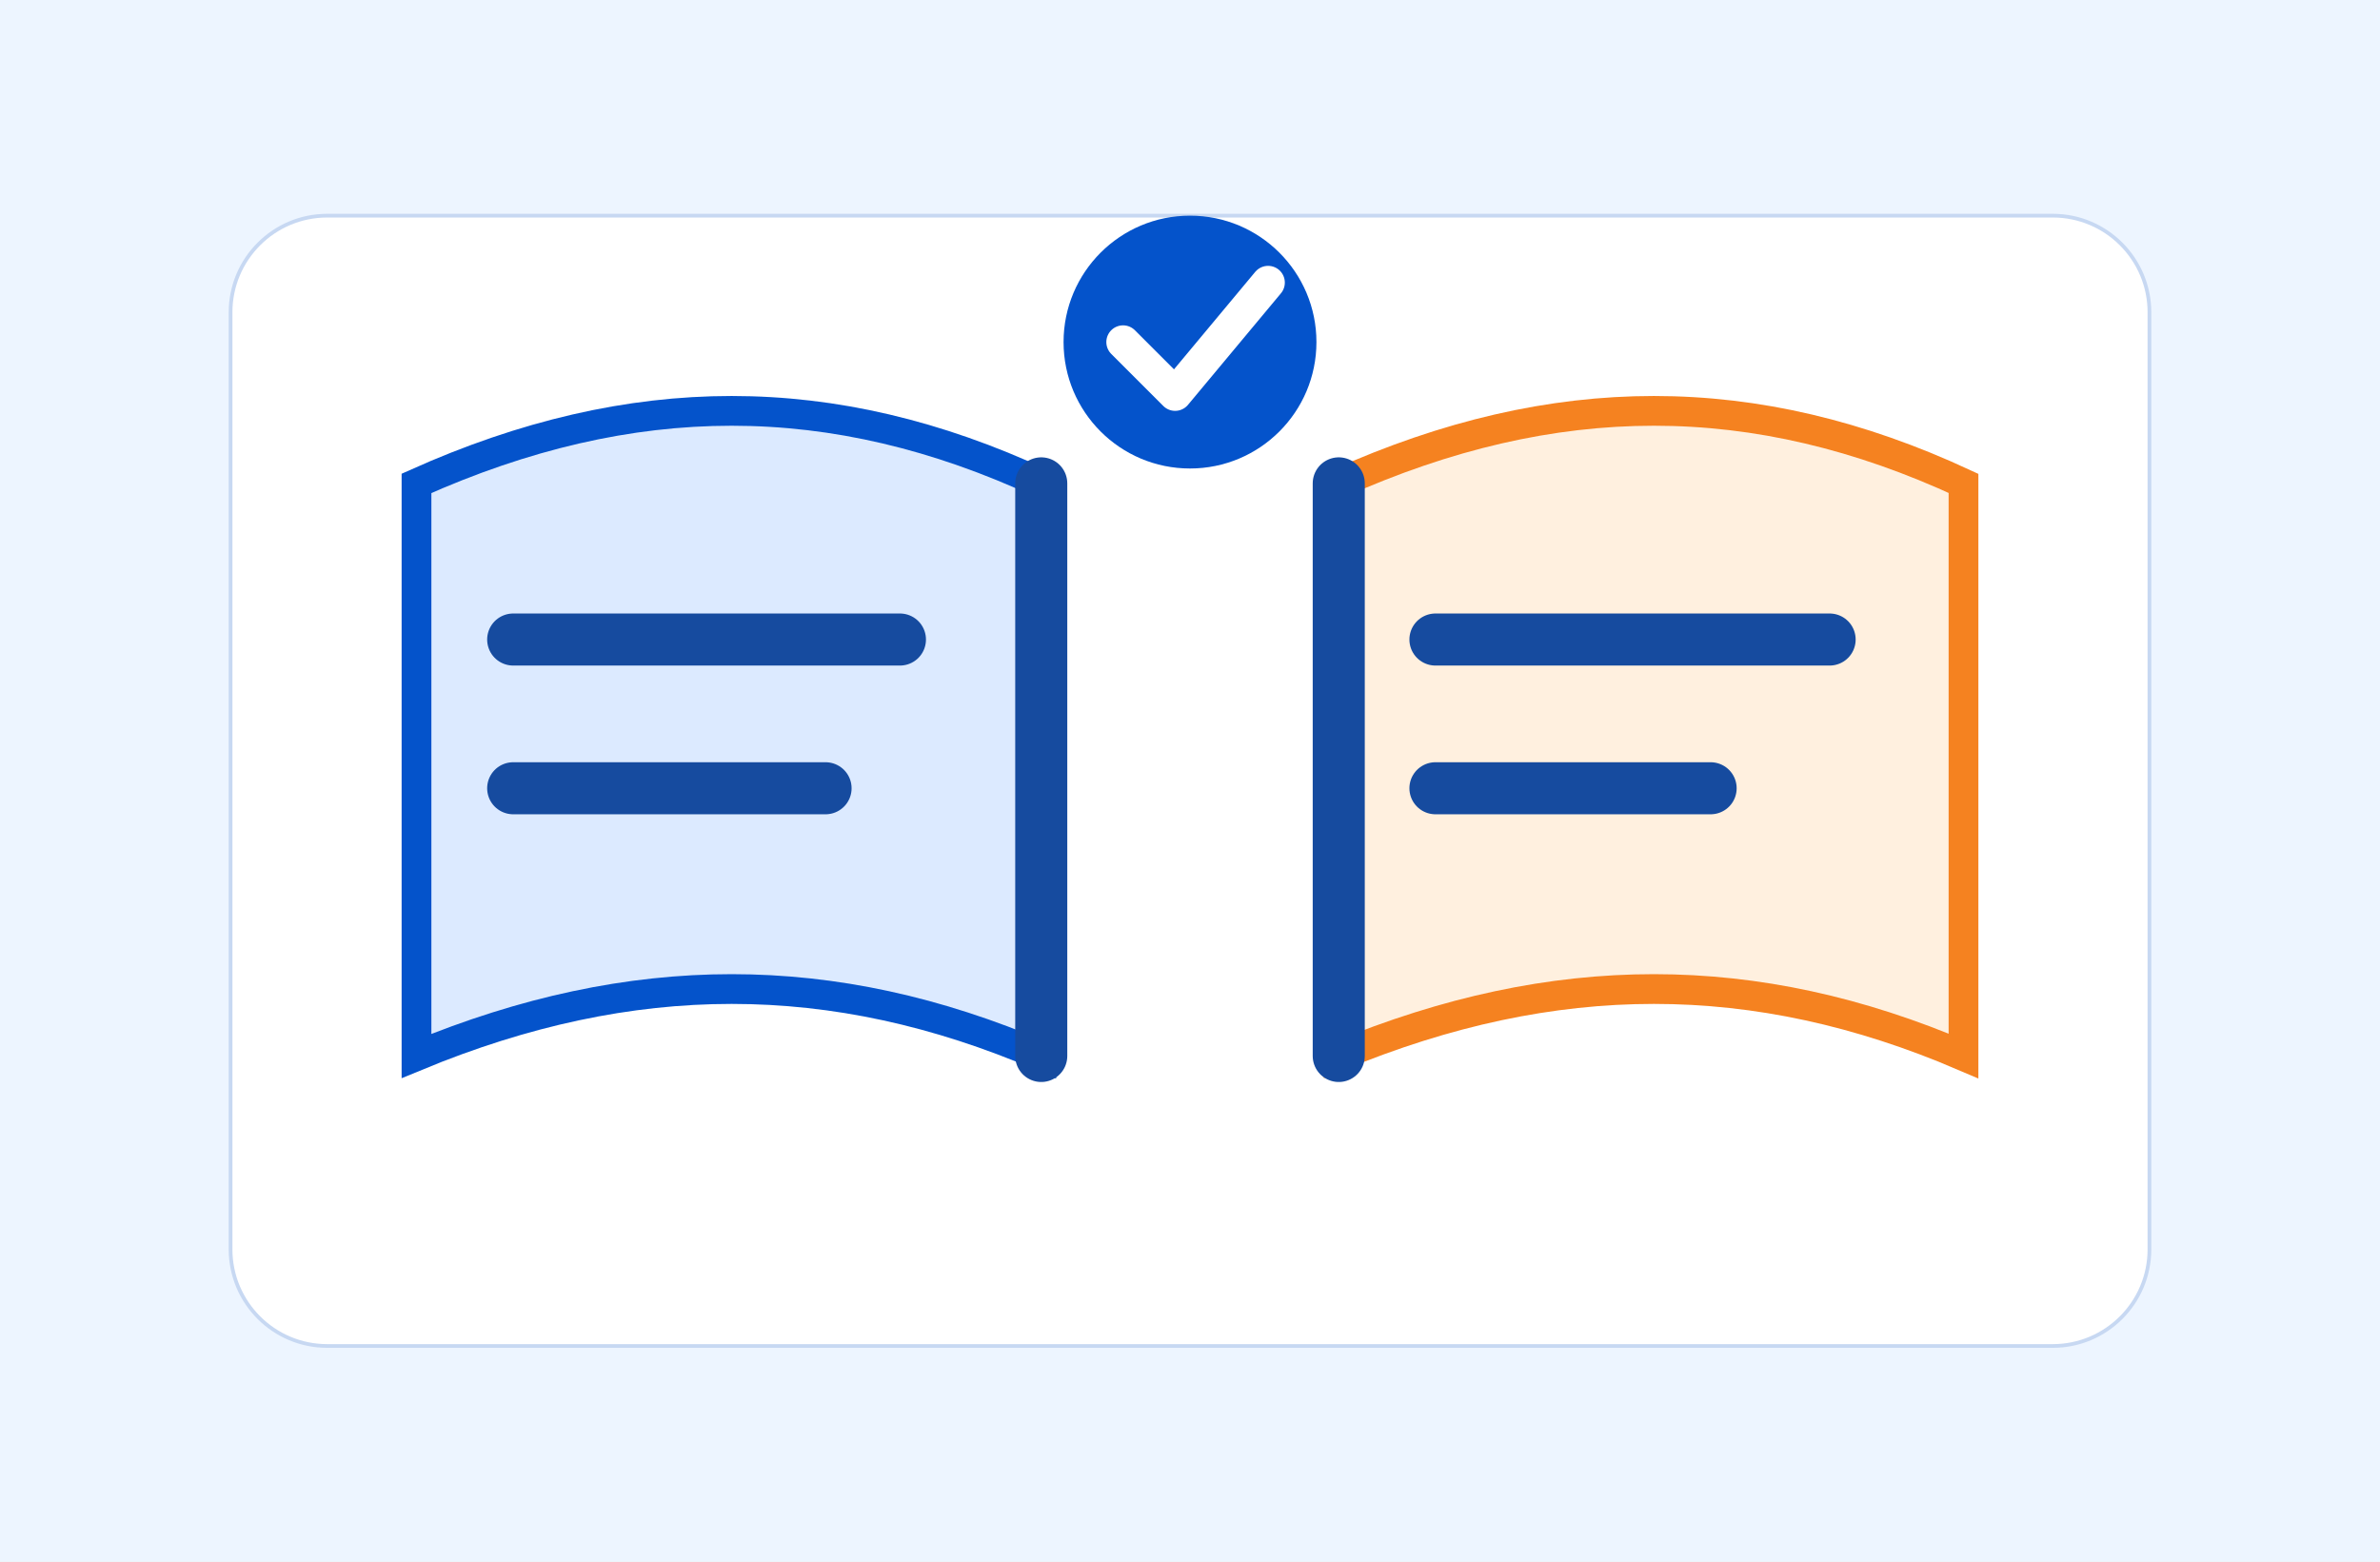
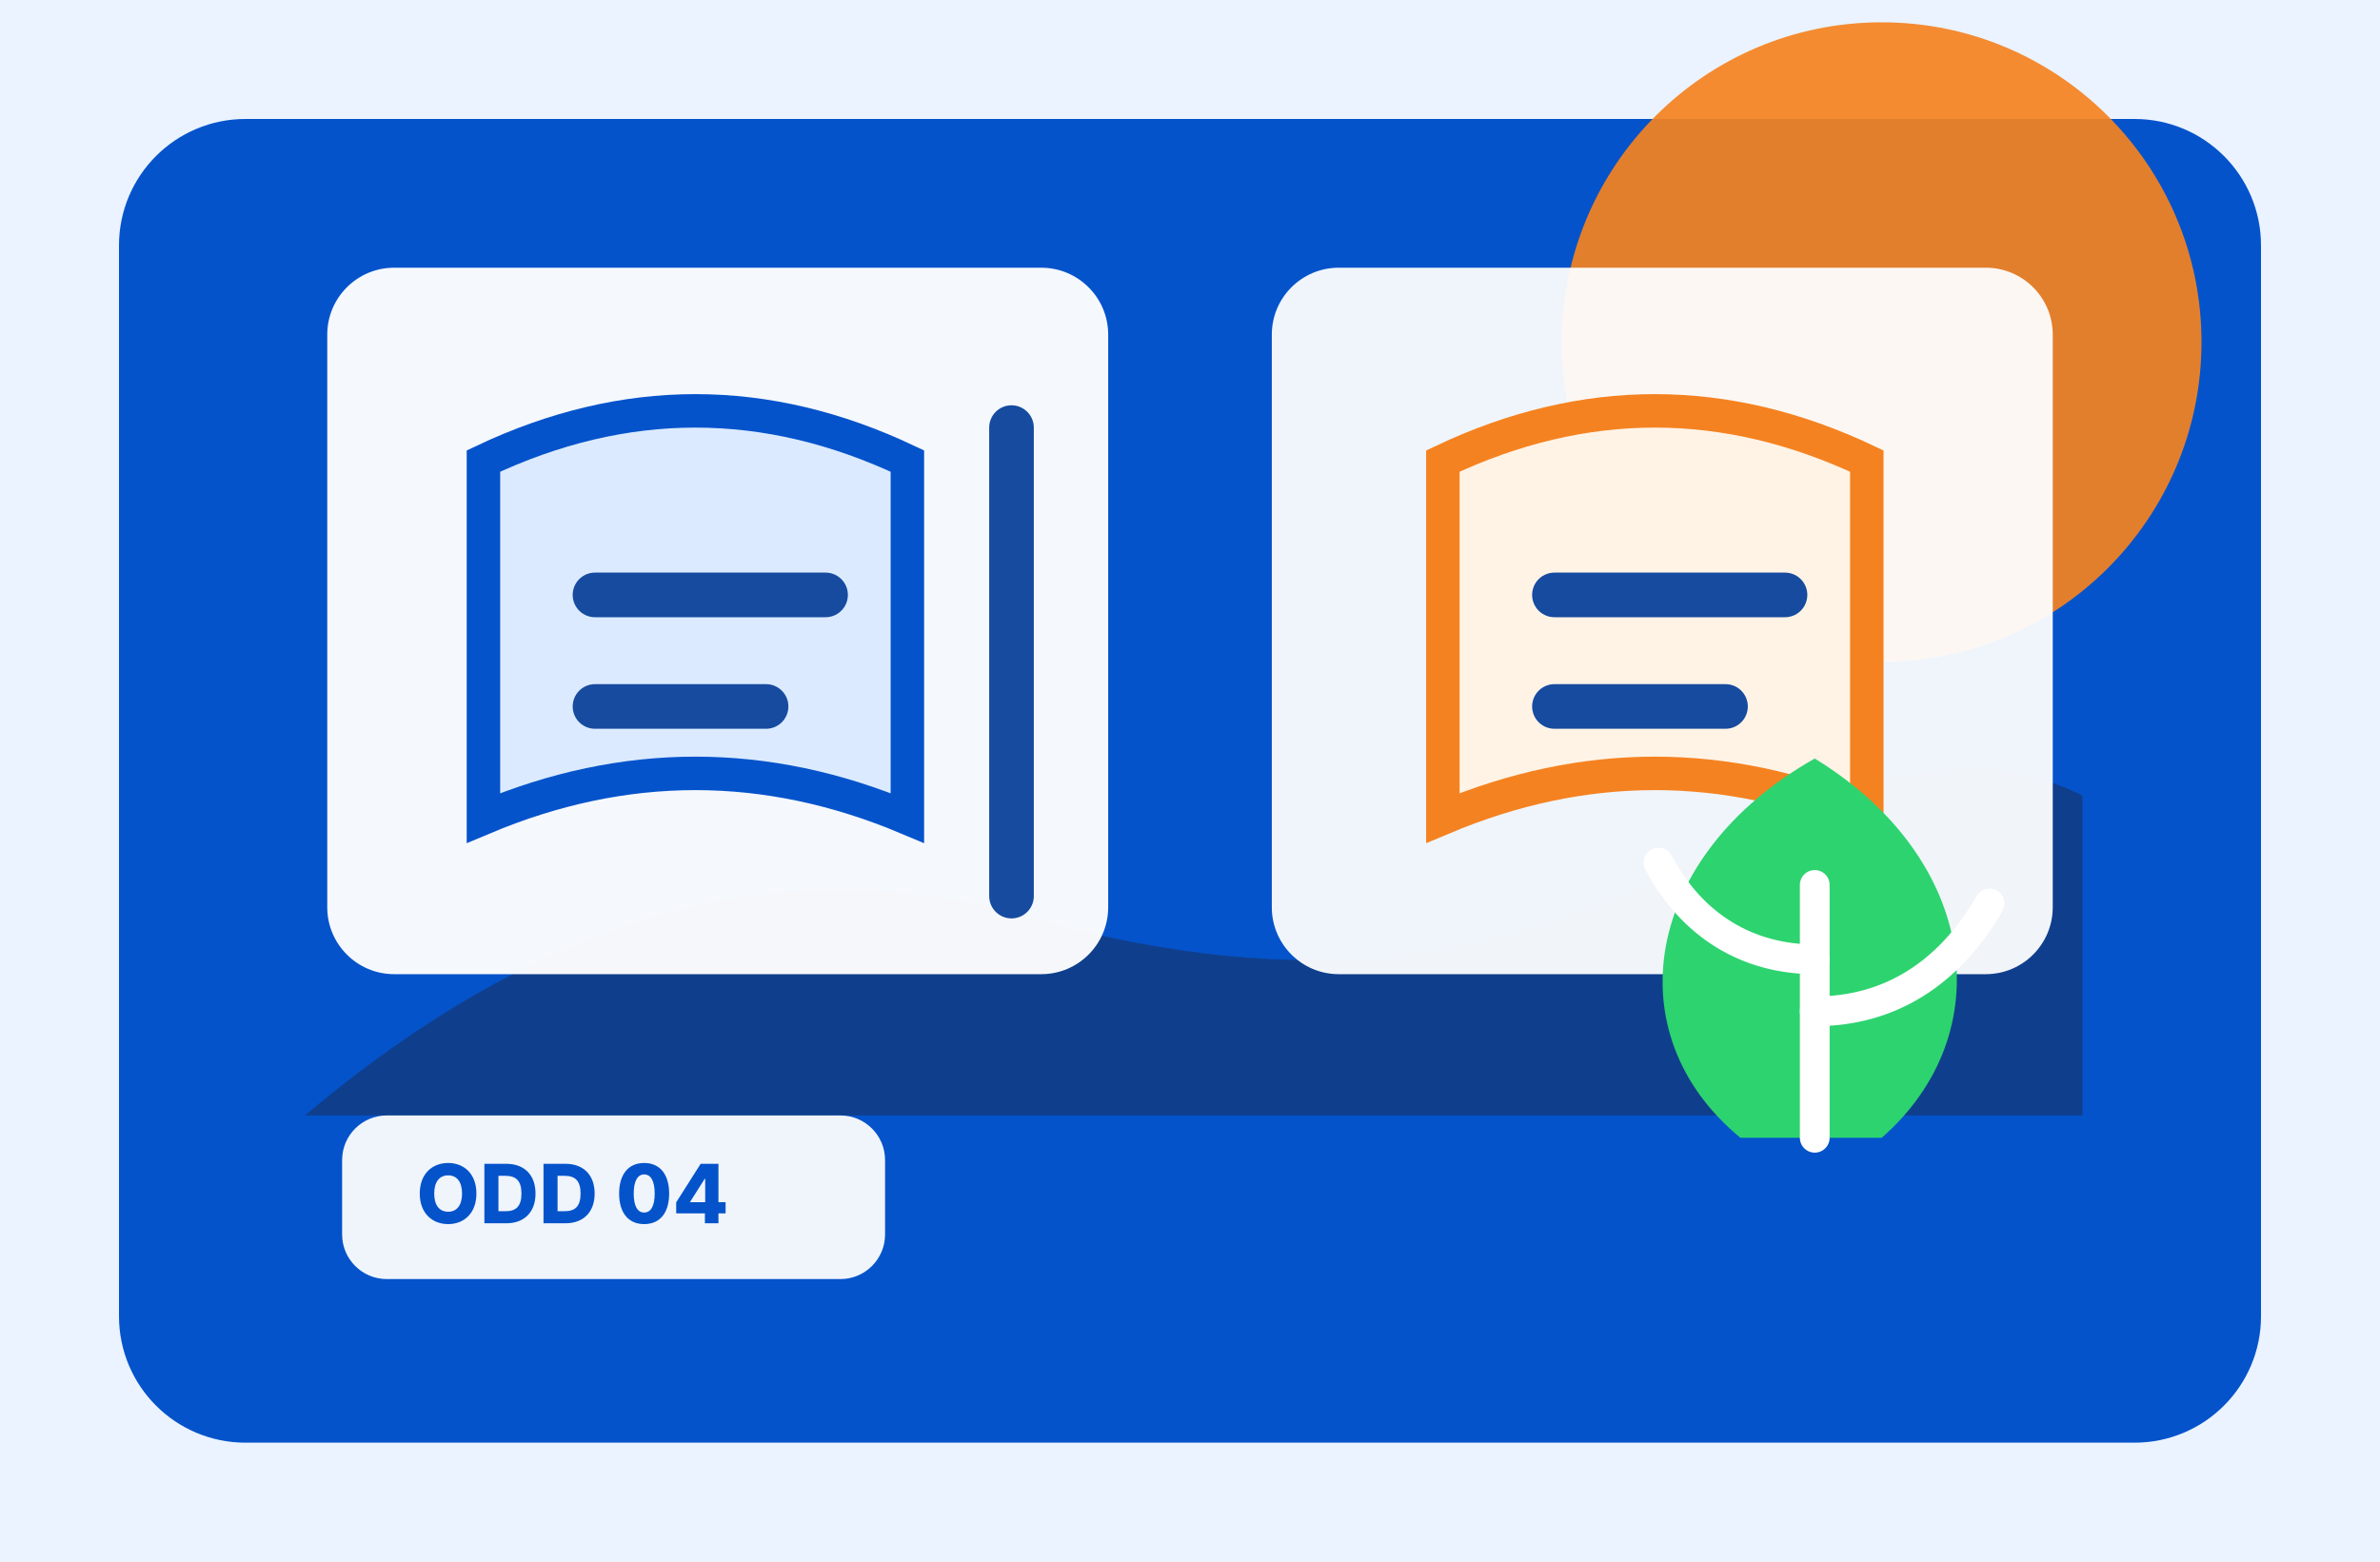
<svg xmlns="http://www.w3.org/2000/svg" viewBox="0 0 640 420" fill="none">
-   <rect width="640" height="420" fill="#edf5ff" />
-   <rect x="62" y="58" width="516" height="304" rx="26" fill="#fff" stroke="#c7d8f2" />
-   <path d="M112 130c58-26 112-26 168 0v154c-56-24-110-24-168 0V130Z" fill="#dceaff" stroke="#0453cb" stroke-width="8" />
-   <path d="M360 130c58-26 112-26 168 0v154c-56-24-110-24-168 0V130Z" fill="#fff0df" stroke="#f58220" stroke-width="8" />
-   <path d="M280 130v154M360 130v154M138 172h104M138 212h84M386 172h106M386 212h74" stroke="#164b9f" stroke-width="14" stroke-linecap="round" />
-   <circle cx="320" cy="92" r="34" fill="#0453cb" />
-   <path d="m302 92 14 14 25-30" stroke="#fff" stroke-width="9" stroke-linecap="round" stroke-linejoin="round" />
+   <rect width="640" height="420" fill="#eaf3ff" />
+   <rect x="32" y="32" width="576" height="356" rx="34" fill="#0453cb" />
+   <circle cx="506" cy="92" r="86" fill="#f58220" opacity=".92" />
+   <path d="M82 300c64-54 128-72 192-54 70 20 126 16 184-16 43-24 77-29 102-16v86H82Z" fill="#0f3f8c" />
+   <rect x="88" y="72" width="210" height="190" rx="18" fill="#fff" opacity=".96" />
+   <rect x="342" y="72" width="210" height="190" rx="18" fill="#fff" opacity=".94" />
+   <path d="M130 124c38-18 76-18 114 0v96c-38-16-76-16-114 0v-96Z" fill="#dbeafe" stroke="#0453cb" stroke-width="9" />
+   <path d="M388 124c38-18 76-18 114 0v96c-38-16-76-16-114 0v-96Z" fill="#fff3e6" stroke="#f58220" stroke-width="9" />
+   <path d="M272 115v126M160 160h62M160 190h46M418 160h62M418 190h46" stroke="#164b9f" stroke-width="12" stroke-linecap="round" />
+   <rect x="92" y="300" width="146" height="44" rx="12" fill="#fff" opacity=".94" />
+   <text x="112" y="329" fill="#0453cb" font-family="Inter, Arial, sans-serif" font-size="22" font-weight="800">ODD 04</text>
+   <path d="M468 306c-34-28-26-76 20-102 44 27 50 74 18 102h-38Z" fill="#2dd36f" />
+   <path d="M488 306v-68" stroke="#fff" stroke-width="8" stroke-linecap="round" />
+   <path d="M488 258c-18 0-33-9-42-26M488 272c20 0 36-10 47-29" stroke="#fff" stroke-width="8" stroke-linecap="round" />
</svg>
